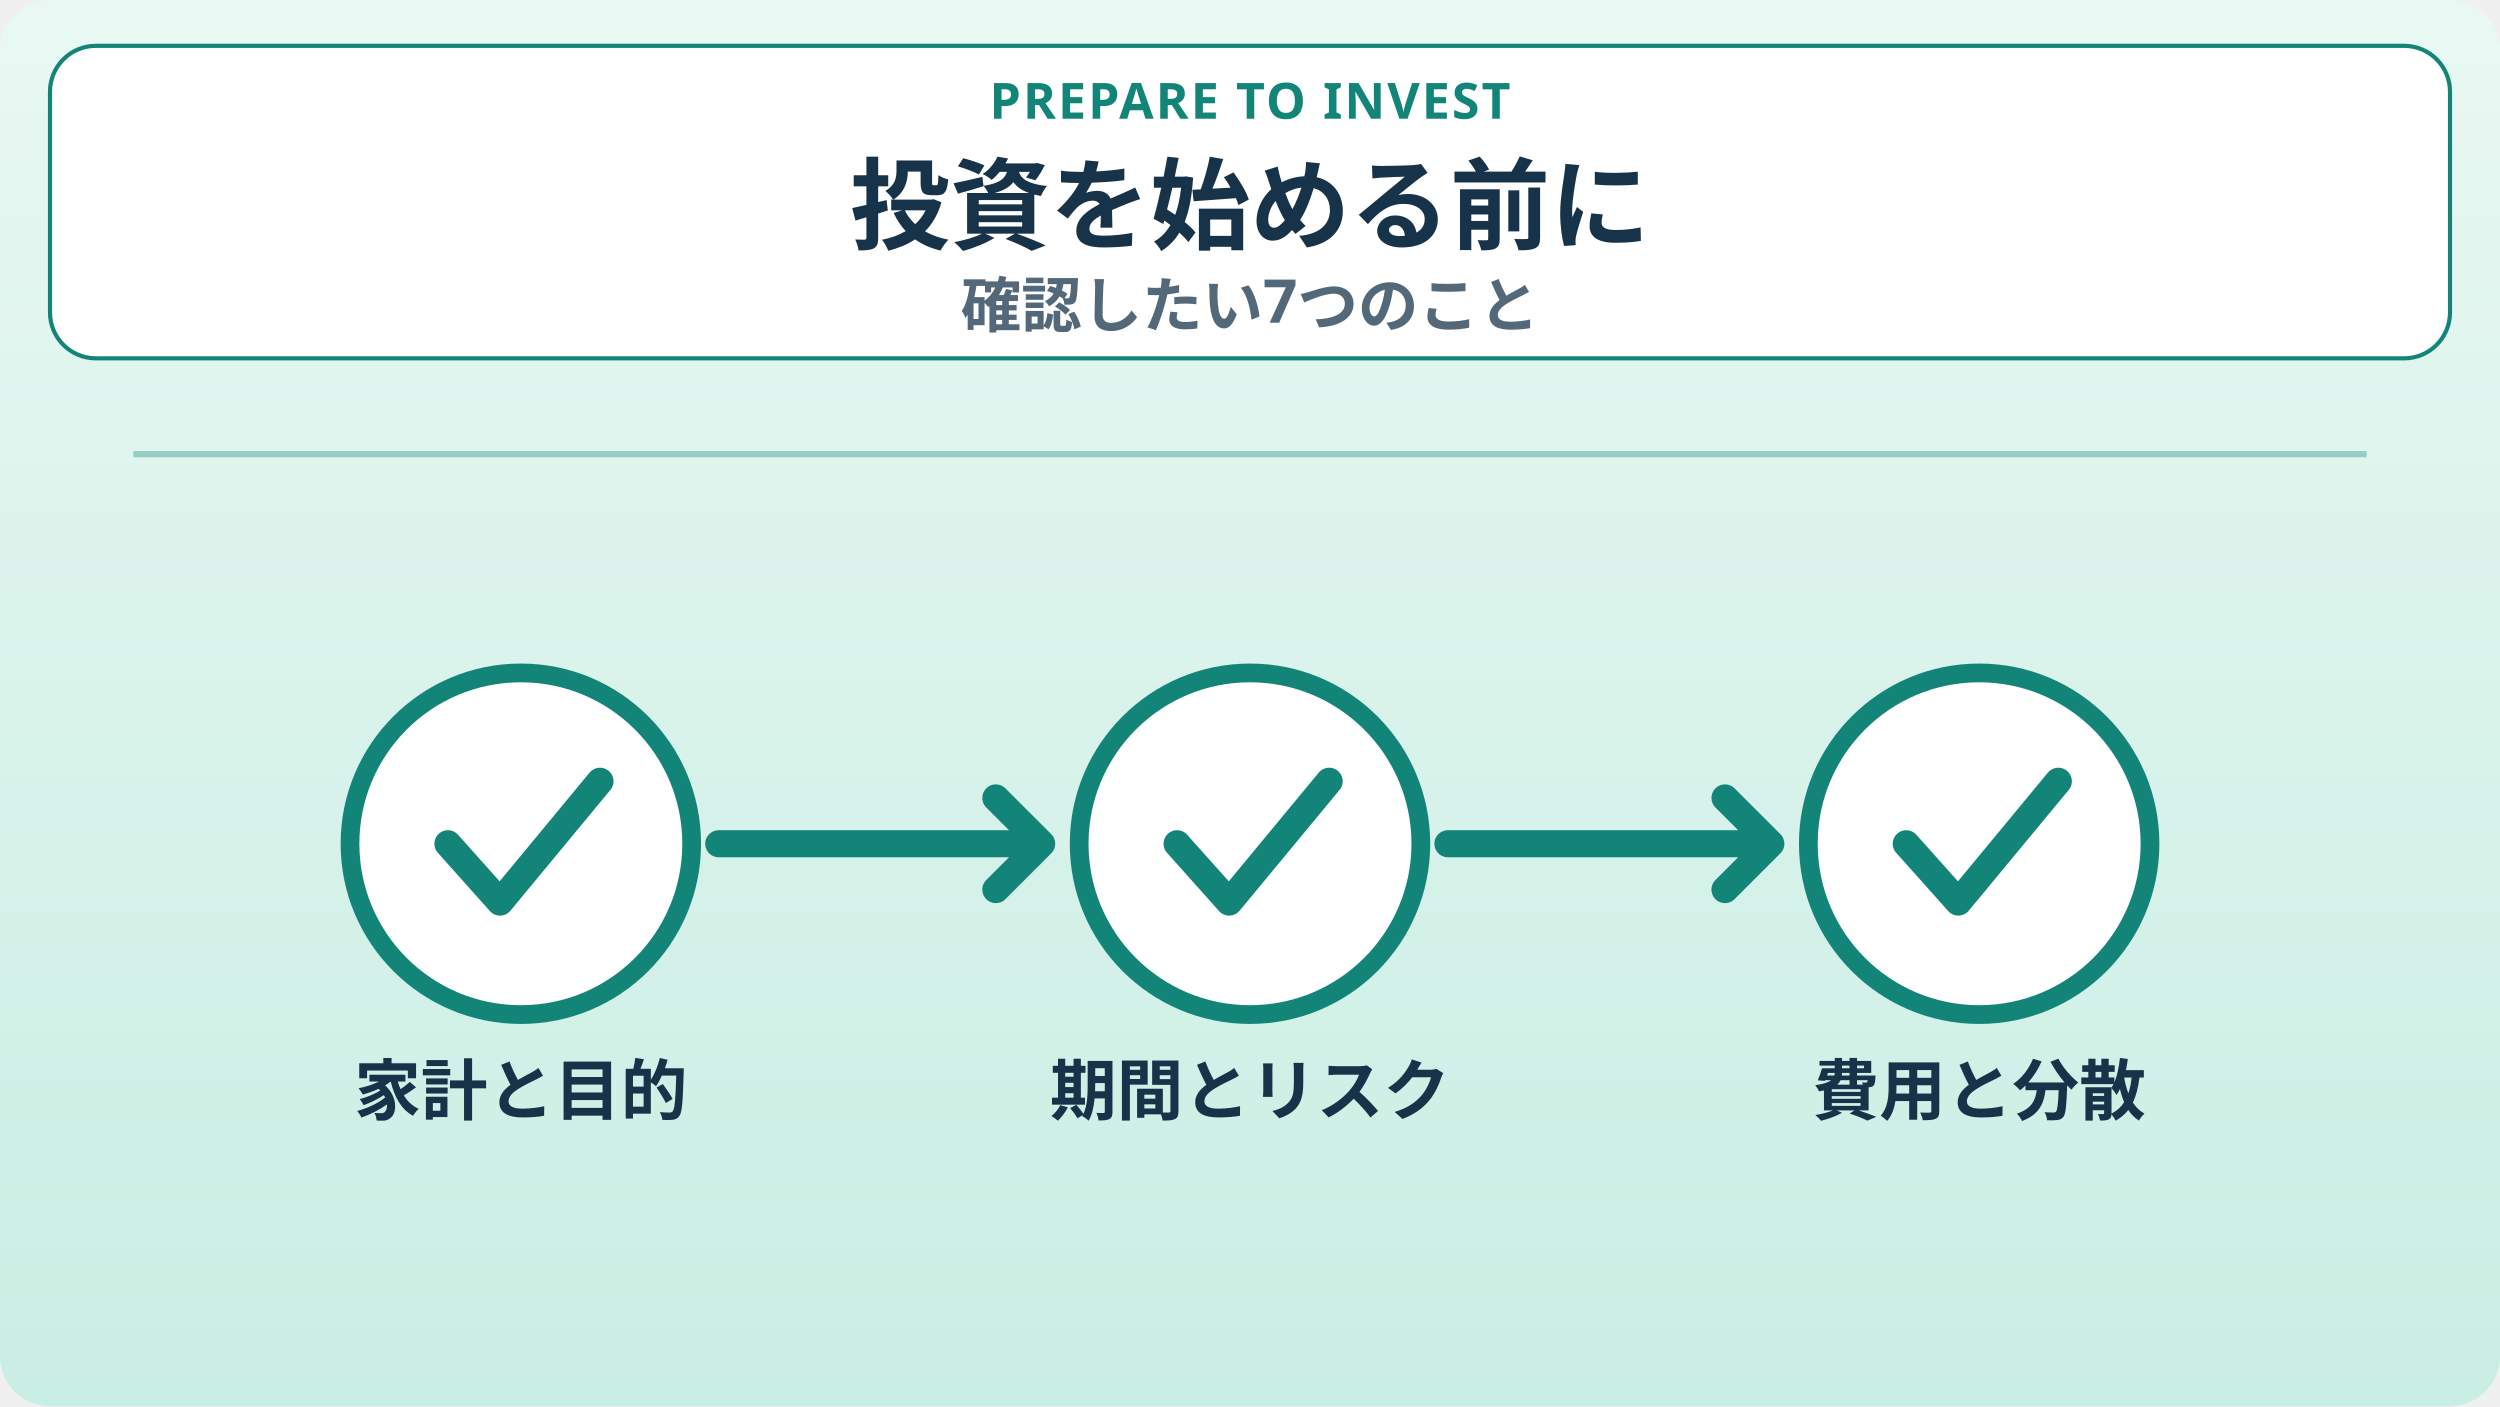
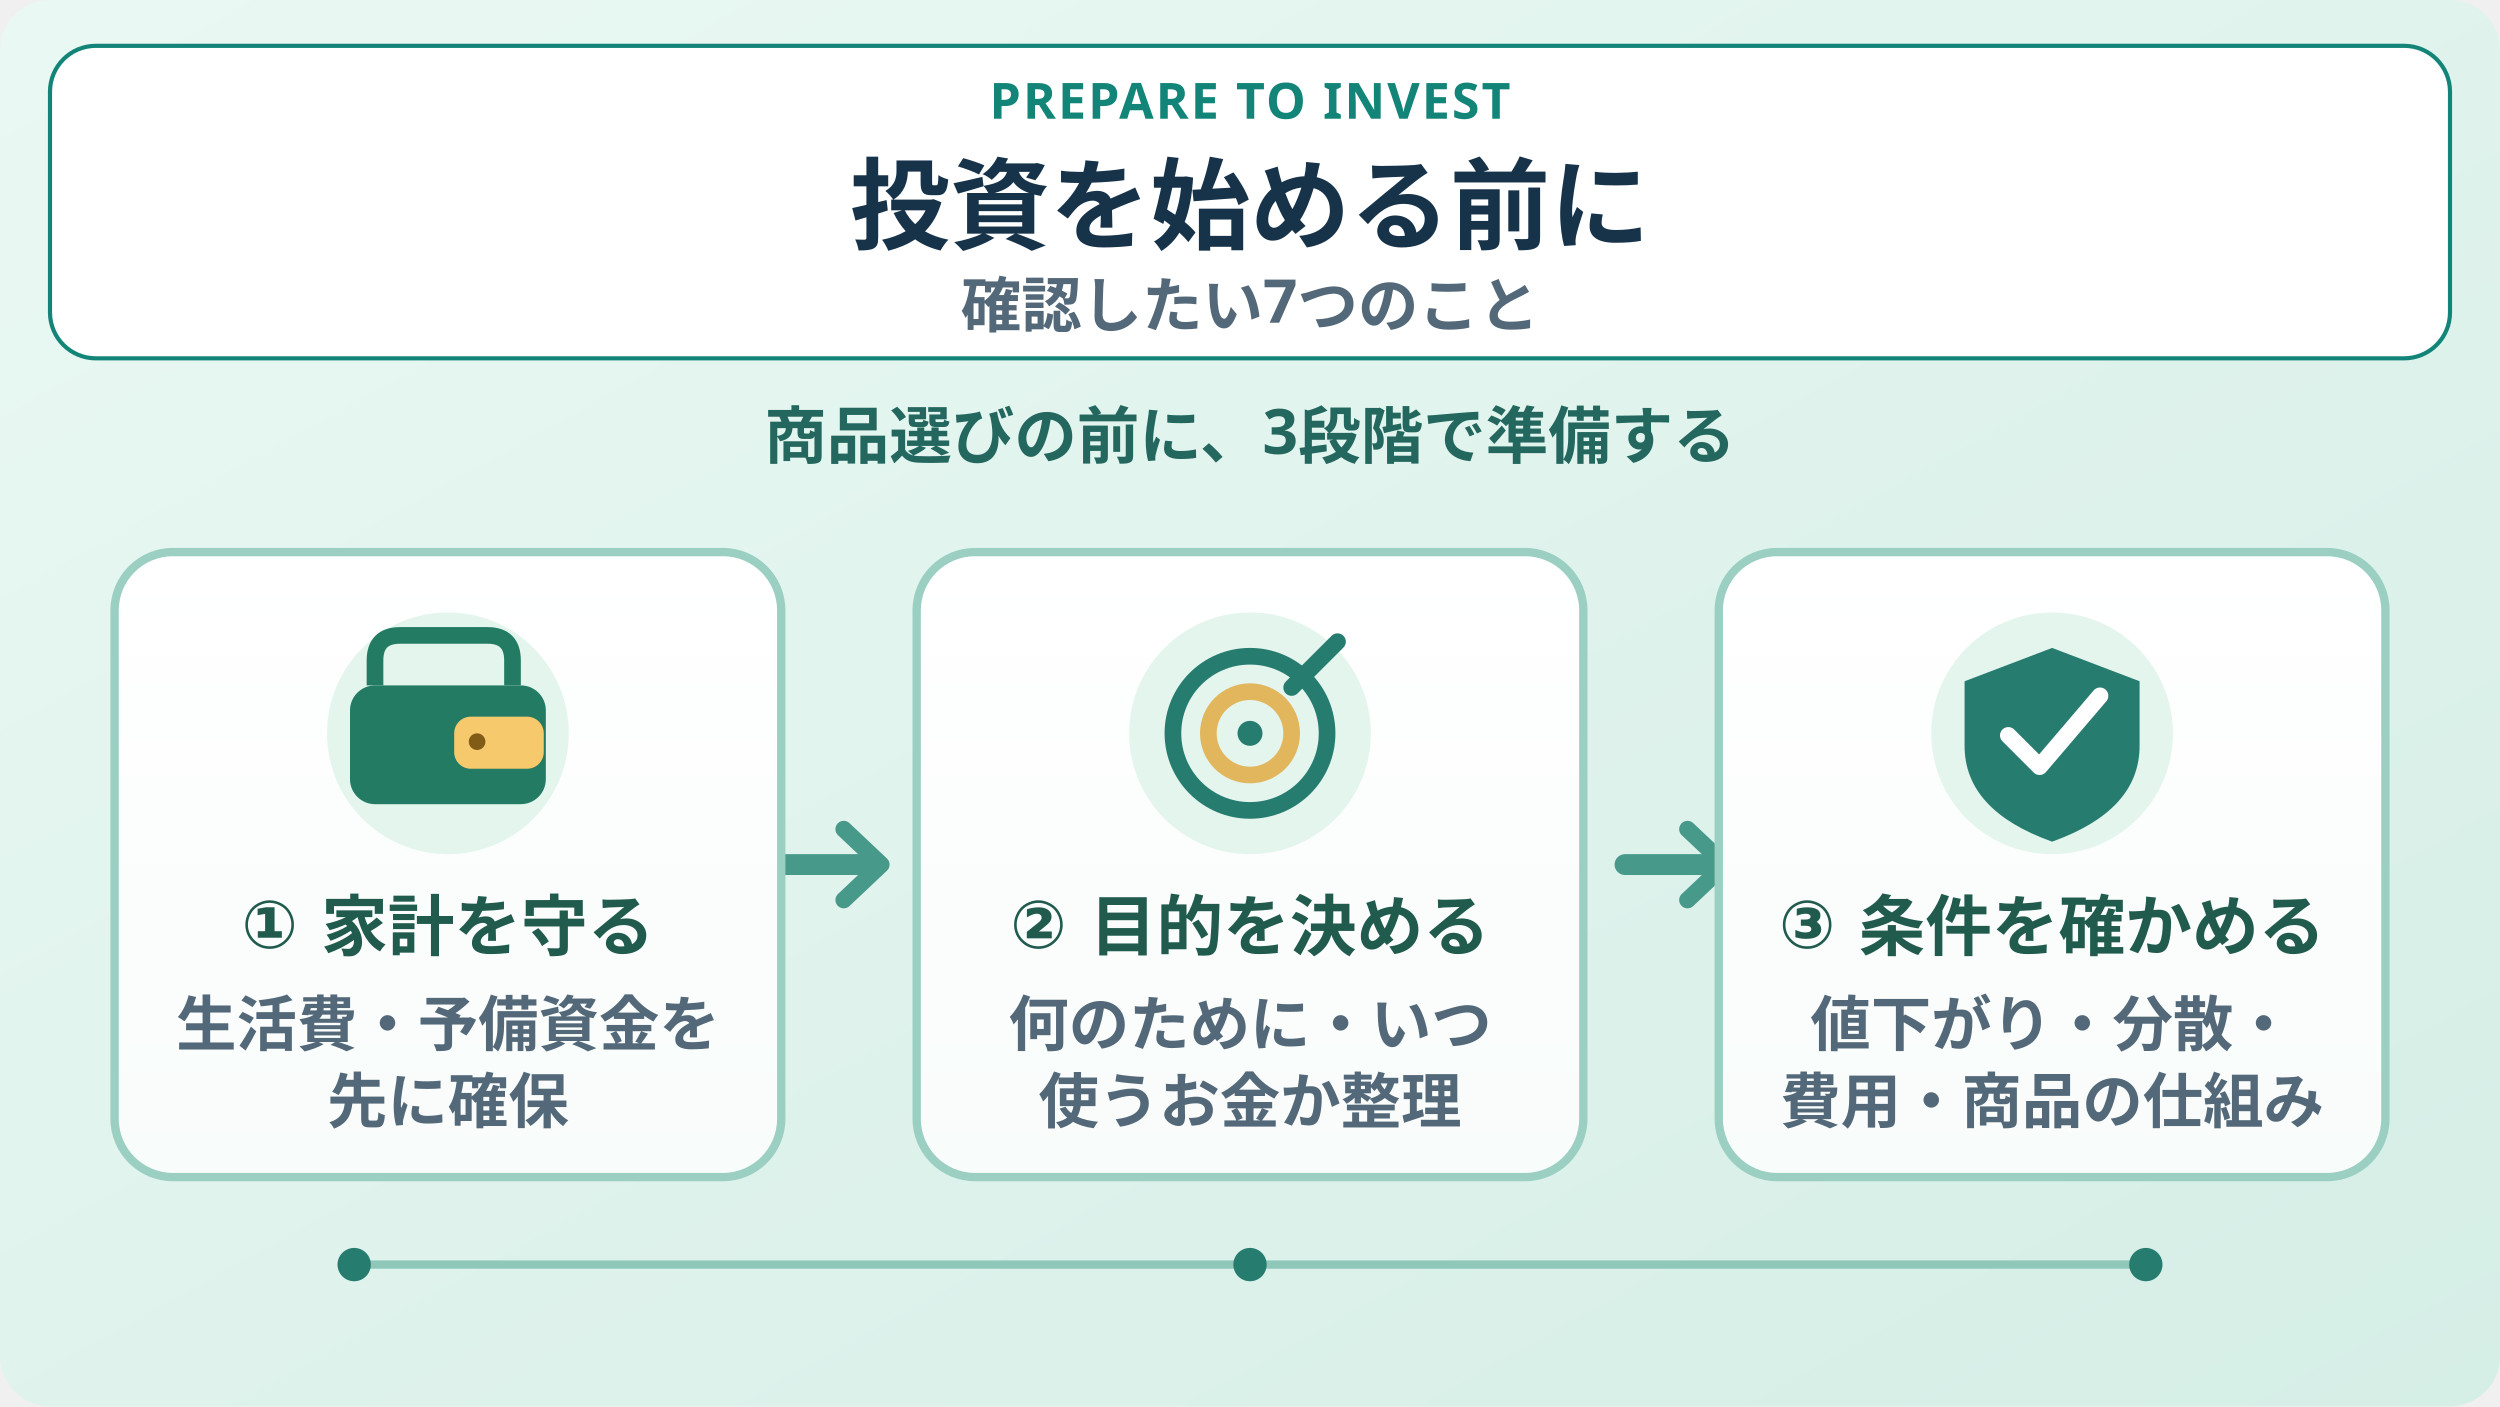
- <svg xmlns="http://www.w3.org/2000/svg" width="1200" height="675" viewBox="0 0 1200 675" role="img" aria-label="投資を始める前に確認したい7つのこと">
+ <svg xmlns="http://www.w3.org/2000/svg" width="1200" height="675" viewBox="0 0 1200 675" role="img" aria-labelledby="title desc">
  <defs>
-     <linearGradient id="bg" x1="0" y1="0" x2="0" y2="1">
-       <stop stop-color="#e9f8f3" />
-       <stop offset="1" stop-color="#c9eee3" />
+     <linearGradient id="bg" x1="0" y1="0" x2="1" y2="1">
+       <stop stop-color="#eaf8f3" />
+       <stop offset="1" stop-color="#d5eee6" />
+     </linearGradient>
+     <linearGradient id="card" x1="0" y1="0" x2="0" y2="1">
+       <stop stop-color="#fff" />
+       <stop offset="1" stop-color="#f8fcfa" />
    </linearGradient>
  </defs>
  <rect width="1200" height="675" rx="24" fill="url(#bg)" />
  <rect x="24" y="22" width="1152" height="150" rx="22" fill="#fff" stroke="#138578" stroke-width="2" />
  <text x="600" y="57" text-anchor="middle" font-family="sans-serif" font-size="24" font-weight="800" letter-spacing="1" fill="#138578">PREPARE TO INVEST</text>
  <text x="600" y="116" text-anchor="middle" font-family="sans-serif" font-size="48" font-weight="800" fill="#17334a">投資を始める前に</text>
  <text x="600" y="157" text-anchor="middle" font-family="sans-serif" font-size="29" font-weight="650" fill="#536879">確認したい7つのこと</text>
-   <path d="M64 218H1136" stroke="#138578" stroke-opacity=".35" stroke-width="3" />
-   <g fill="#fff" stroke="#138578" stroke-width="9">
-     <circle cx="250" cy="405" r="82" />
-     <circle cx="600" cy="405" r="82" />
-     <circle cx="950" cy="405" r="82" />
+   <text x="600" y="220" text-anchor="middle" font-family="sans-serif" font-size="30" font-weight="800" fill="#23675e">商品選びの前に、3段階で準備する</text>
+   <path d="M375 415H420M780 415H825" stroke="#47998a" stroke-width="10" stroke-linecap="round" />
+   <path d="M405 398l18 17-18 17M810 398l18 17-18 17" fill="none" stroke="#47998a" stroke-width="8" stroke-linecap="round" stroke-linejoin="round" />
+   <g>
+     <rect x="55" y="265" width="320" height="300" rx="28" fill="url(#card)" stroke="#9acfc2" stroke-width="4" />
+     <circle cx="215" cy="352" r="58" fill="#e3f5ec" />
+     <rect x="168" y="329" width="94" height="57" rx="12" fill="#247b63" />
+     <path d="M180 329v-12q0-12 12-12h42q12 0 12 12v12" fill="none" stroke="#247b63" stroke-width="8" />
+     <rect x="218" y="344" width="43" height="25" rx="8" fill="#f5c96c" />
+     <circle cx="229" cy="356" r="4" fill="#815c17" />
+     <text x="215" y="455" text-anchor="middle" font-family="sans-serif" font-size="32" font-weight="800" fill="#205b4d">① 家計を守る</text>
+     <text x="215" y="502" text-anchor="middle" font-family="sans-serif" font-size="29" font-weight="650" fill="#536879">生活費・予備資金を</text>
+     <text x="215" y="539" text-anchor="middle" font-family="sans-serif" font-size="29" font-weight="650" fill="#536879">先に確保</text>
  </g>
-   <g fill="none" stroke="#138578" stroke-width="13" stroke-linecap="round" stroke-linejoin="round">
-     <path d="M215 405l25 28 48-58" />
-     <path d="M565 405l25 28 48-58" />
-     <path d="M915 405l25 28 48-58" />
-     <path d="M345 405h155m-22-22 22 22-22 22M695 405h155m-22-22 22 22-22 22" />
+   <g>
+     <rect x="440" y="265" width="320" height="300" rx="28" fill="url(#card)" stroke="#9acfc2" stroke-width="4" />
+     <circle cx="600" cy="352" r="58" fill="#e3f5ec" />
+     <circle cx="600" cy="352" r="37" fill="none" stroke="#277c70" stroke-width="8" />
+     <circle cx="600" cy="352" r="20" fill="none" stroke="#e2b65d" stroke-width="8" />
+     <circle cx="600" cy="352" r="6" fill="#277c70" />
+     <path d="M620 330l22-22" stroke="#277c70" stroke-width="8" stroke-linecap="round" />
+     <text x="600" y="455" text-anchor="middle" font-family="sans-serif" font-size="32" font-weight="800" fill="#205b4d">② 目的を決める</text>
+     <text x="600" y="502" text-anchor="middle" font-family="sans-serif" font-size="29" font-weight="650" fill="#536879">何のために・いつ</text>
+     <text x="600" y="539" text-anchor="middle" font-family="sans-serif" font-size="29" font-weight="650" fill="#536879">使うお金か整理</text>
  </g>
-   <g font-family="sans-serif" font-size="32" font-weight="800" fill="#17334a" text-anchor="middle">
-     <text x="250" y="535">家計と目的</text>
-     <text x="600" y="535">期間とリスク</text>
-     <text x="950" y="535">費用と分散</text>
+   <g>
+     <rect x="825" y="265" width="320" height="300" rx="28" fill="url(#card)" stroke="#9acfc2" stroke-width="4" />
+     <circle cx="985" cy="352" r="58" fill="#e3f5ec" />
+     <path d="M985 311l42 16v31q0 31-42 46-42-15-42-46v-31Z" fill="#277c70" />
+     <path d="M964 353l15 15 29-34" fill="none" stroke="#fff" stroke-width="8" stroke-linecap="round" stroke-linejoin="round" />
+     <text x="985" y="455" text-anchor="middle" font-family="sans-serif" font-size="32" font-weight="800" fill="#205b4d">③ 条件を確かめる</text>
+     <text x="985" y="502" text-anchor="middle" font-family="sans-serif" font-size="29" font-weight="650" fill="#536879">値下がり・分散・</text>
+     <text x="985" y="539" text-anchor="middle" font-family="sans-serif" font-size="29" font-weight="650" fill="#536879">費用・商品の仕組み</text>
  </g>
+   <path d="M170 607H1030" stroke="#8fc8b9" stroke-width="4" stroke-linecap="round" />
+   <circle cx="170" cy="607" r="8" fill="#277c70" />
+   <circle cx="600" cy="607" r="8" fill="#277c70" />
+   <circle cx="1030" cy="607" r="8" fill="#277c70" />
</svg>
